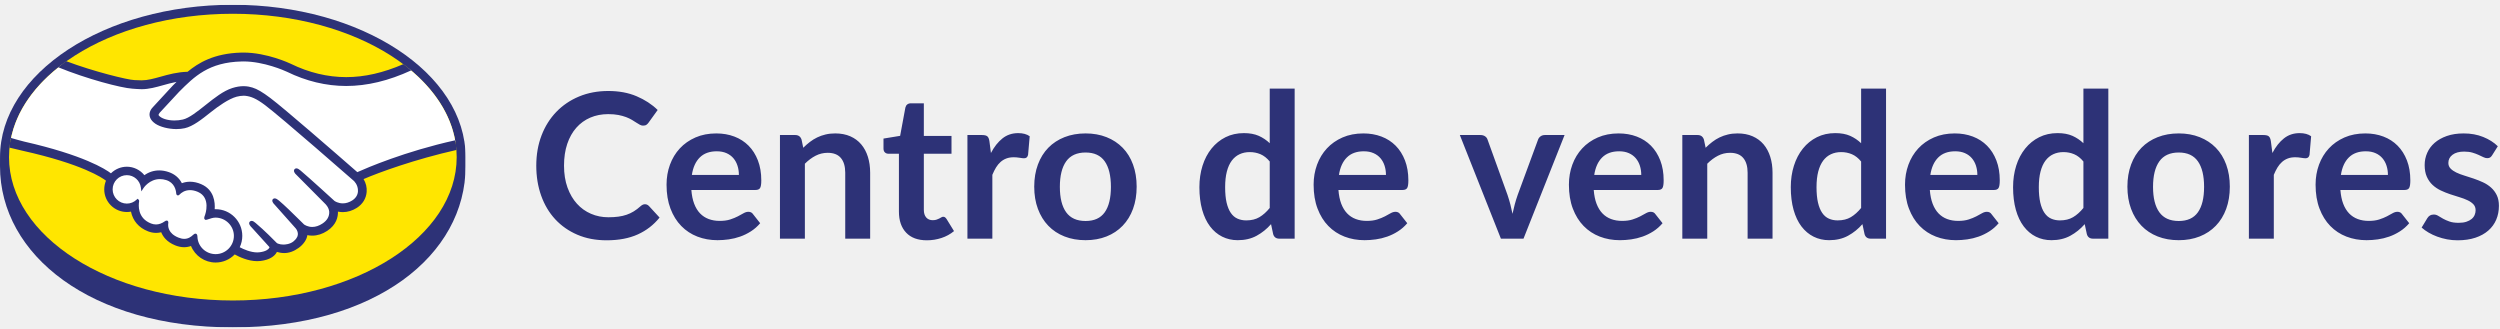
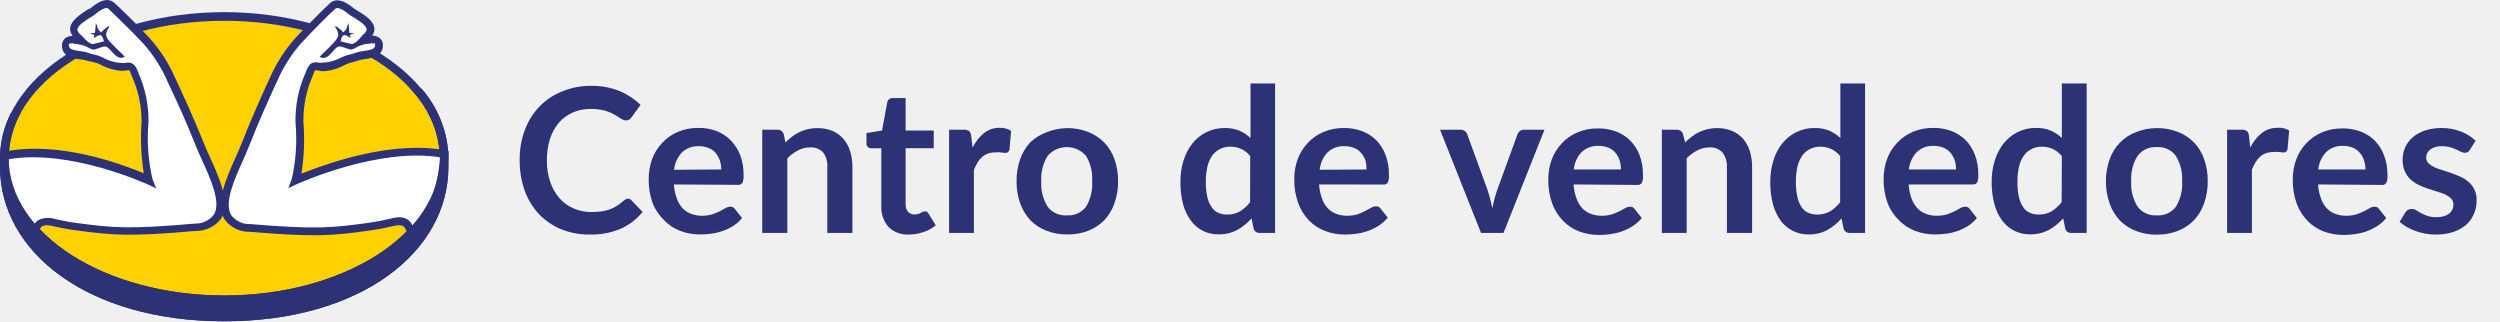
- <svg xmlns="http://www.w3.org/2000/svg" xmlns:xlink="http://www.w3.org/1999/xlink" width="304" height="40" viewBox="0 0 304 40">
+ <svg xmlns="http://www.w3.org/2000/svg" id="Capa_1" data-name="Capa 1" viewBox="0 0 249 32">
  <defs>
-     <path id="prefix__a" d="M0 0.191L56.617 0.191 56.617 39.42 0 39.42z" />
+     <style>.cls-1{fill:#2d3277;}.cls-2{fill:#ffd100;}.cls-3{fill:#fff;}</style>
  </defs>
-   <g fill="none" fill-rule="evenodd">
-     <g transform="translate(0 .389)">
-       <mask id="prefix__b" fill="#fff">
-         <use xlink:href="#prefix__a" />
-       </mask>
-       <path fill="#2D3277" d="M56.617 18.727C56.617 8.516 43.943.191 28.31.191 12.676.191.003 8.516.003 18.727L0 19.813C0 30.646 11.077 39.42 28.306 39.42c17.336 0 28.31-8.771 28.31-19.605v-1.088z" mask="url(#prefix__b)" />
-     </g>
-     <path fill="#FFE600" d="M55.533 19.107c0 9.627-12.185 17.432-27.219 17.432-15.032 0-27.217-7.805-27.217-17.432 0-9.628 12.185-17.433 27.217-17.433 15.034 0 27.22 7.805 27.22 17.433" />
-     <path fill="#FFF" d="M19.277 13.607c-.014.028-.285.308-.11.535.43.549 1.756.864 3.098.563.799-.18 1.823-.995 2.815-1.783 1.074-.855 2.141-1.711 3.213-2.052 1.135-.361 1.862-.206 2.343-.06.527.157 1.147.504 2.136 1.247 1.862 1.401 9.35 7.946 10.644 9.077 1.043-.47 5.674-2.467 11.968-3.856-.547-3.36-2.588-6.432-5.683-8.949-4.315 1.814-9.587 2.76-14.742.24-.027-.01-2.817-1.333-5.57-1.268-4.09.095-5.862 1.868-7.737 3.744l-2.375 2.562z" />
-     <path fill="#FFF" d="M43.112 21.846c-.087-.079-8.805-7.715-10.78-9.201-1.143-.858-1.778-1.077-2.446-1.163-.348-.044-.828.02-1.163.112-.919.25-2.12 1.055-3.187 1.901-1.104.88-2.145 1.71-3.111 1.926-1.235.277-2.742-.05-3.43-.515-.278-.187-.475-.405-.57-.625-.253-.589.216-1.061.293-1.14l2.405-2.605c.28-.28.562-.56.85-.834-.776.1-1.494.3-2.192.494-.872.246-1.71.479-2.558.478-.355 0-2.252-.311-2.612-.41-2.177-.596-4.087-1.177-6.941-2.51C4.25 10.303 1.962 13.489 1.302 17c.49.13 1.283.366 1.615.44 7.74 1.722 10.15 3.497 10.588 3.867.473-.527 1.155-.86 1.918-.86.857 0 1.628.431 2.097 1.097.443-.35 1.055-.65 1.845-.65.359 0 .73.067 1.107.195.873.3 1.324.882 1.557 1.409.293-.133.654-.23 1.077-.23.417 0 .85.097 1.288.285 1.426.613 1.649 2.016 1.519 3.074.102-.011.204-.017.308-.017 1.691.002 3.068 1.378 3.067 3.073 0 .524-.133 1.018-.366 1.45.46.26 1.633.846 2.664.715.823-.103 1.135-.385 1.247-.544.077-.11.158-.236.083-.328l-2.184-2.428s-.36-.34-.241-.472c.123-.135.345.059.503.19 1.11.93 2.468 2.332 2.468 2.332.023.015.113.193.615.283.432.077 1.196.032 1.726-.403.133-.11.267-.247.378-.389-.008.007-.016.016-.024.02.558-.715-.062-1.44-.062-1.44l-2.549-2.866s-.365-.337-.24-.473c.11-.118.345.06.504.193.807.676 1.948 1.822 3.041 2.893.213.157 1.175.752 2.446-.084.772-.507.927-1.13.906-1.6-.054-.622-.539-1.065-.539-1.065l-3.483-3.505s-.367-.315-.238-.474c.107-.134.346.059.502.19 1.11.93 4.113 3.686 4.113 3.686.043.03 1.08.77 2.363-.048.458-.293.751-.735.776-1.249.044-.892-.585-1.421-.585-1.421" />
-     <path fill="#FFF" d="M26.22 26.29c-.54-.007-1.13.314-1.207.268-.043-.029.033-.246.084-.371.051-.125.762-2.267-.97-3.01-1.327-.571-2.139.07-2.417.36-.074.076-.106.07-.114-.027-.027-.385-.2-1.429-1.344-1.778-1.637-.502-2.689.641-2.956 1.054-.119-.934-.908-1.659-1.873-1.66-1.05 0-1.9.85-1.902 1.9 0 1.051.85 1.902 1.9 1.902.51.001.972-.202 1.312-.53.011.01.016.027.01.064-.08.47-.227 2.18 1.56 2.875.718.279 1.327.072 1.833-.284.15-.106.175-.061.153.08-.064.44.018 1.381 1.336 1.916 1.002.408 1.596-.01 1.984-.37.17-.154.215-.129.224.11.048 1.272 1.103 2.282 2.385 2.283 1.32.002 2.39-1.067 2.391-2.389.001-1.321-1.068-2.38-2.388-2.393" />
-     <path fill="#2D3277" d="M26.22 30.902c-1.196-.001-2.17-.932-2.213-2.118-.003-.102-.013-.373-.242-.373-.093 0-.175.057-.27.141-.262.244-.598.493-1.087.493-.222 0-.463-.051-.717-.156-1.263-.512-1.28-1.38-1.23-1.73.015-.094.02-.19-.045-.266l-.077-.07h-.08c-.063 0-.13.027-.22.09-.365.257-.715.381-1.072.381-.196 0-.397-.039-.598-.117-1.665-.648-1.533-2.22-1.451-2.693.012-.096-.012-.17-.073-.22l-.118-.097-.11.105c-.324.313-.748.484-1.193.484-.953 0-1.729-.775-1.728-1.73 0-.954.776-1.728 1.73-1.727.86 0 1.593.648 1.704 1.51l.059.464.255-.394c.028-.045.727-1.102 2.01-1.101.244 0 .496.04.75.118 1.023.313 1.197 1.241 1.223 1.628.018.226.179.237.21.237.088 0 .154-.057.2-.105.193-.202.613-.537 1.271-.537.302 0 .622.072.953.214 1.626.699.889 2.768.88 2.79-.14.342-.145.494-.014.581l.064.031h.047c.074 0 .165-.032.315-.083.222-.077.555-.192.868-.191 1.225.013 2.22 1.01 2.22 2.222-.001 1.224-.997 2.219-2.22 2.219m17.229-9.97c-2.686-2.347-8.892-7.748-10.573-9.011-.96-.723-1.615-1.105-2.19-1.277-.258-.078-.616-.167-1.076-.167-.427 0-.887.077-1.366.23-1.086.344-2.169 1.205-3.216 2.038l-.053.042c-.975.776-1.983 1.58-2.746 1.75-.333.075-.675.113-1.016.113-.855 0-1.622-.248-1.91-.615-.046-.06-.016-.159.095-.3l.014-.02 2.363-2.548c1.85-1.852 3.597-3.601 7.62-3.693.067-.003.135-.004.202-.004 2.503.002 5.007 1.124 5.287 1.254 2.348 1.147 4.772 1.73 7.208 1.731 2.539 0 5.159-.628 7.913-1.898-.308-.26-.628-.511-.958-.759-2.419 1.05-4.724 1.582-6.948 1.58-2.272-.001-4.542-.547-6.745-1.624-.116-.055-2.88-1.36-5.757-1.362l-.226.003c-3.38.08-5.283 1.28-6.563 2.333-1.245.03-2.319.33-3.275.598-.853.237-1.589.443-2.307.443-.296 0-.828-.028-.876-.03-.826-.024-4.987-1.046-8.297-2.3-.338.239-.663.486-.98.738 3.458 1.42 7.666 2.517 8.994 2.603.37.024.764.066 1.158.067.878 0 1.755-.247 2.604-.485.5-.14 1.054-.294 1.635-.406L21 10.42l-2.4 2.6c-.19.19-.6.7-.33 1.327.109.254.327.496.632.702.572.385 1.596.646 2.547.647.36 0 .703-.036 1.017-.106 1.006-.227 2.06-1.068 3.179-1.958.891-.71 2.156-1.608 3.126-1.873.27-.073.603-.12.87-.12.08 0 .155.003.225.014.64.081 1.26.3 2.364 1.13 1.971 1.481 10.69 9.117 10.775 9.193.006.004.562.484.523 1.282-.02.445-.267.841-.696 1.115-.373.236-.757.357-1.145.357-.583-.001-.984-.275-1.01-.294-.032-.026-3.02-2.768-4.118-3.69-.175-.144-.345-.275-.517-.275-.092 0-.173.039-.228.107-.174.214.02.51.249.704l3.488 3.512c.006.003.436.407.483.946.027.582-.251 1.068-.829 1.447-.412.272-.829.41-1.237.41-.535 0-.912-.245-.995-.303l-.5-.493c-.915-.901-1.86-1.833-2.551-2.41-.169-.141-.349-.27-.52-.27-.085 0-.161.03-.22.093-.079.087-.133.245.062.507.082.107.177.197.177.197l2.547 2.862c.02.026.524.625.057 1.222l-.09.114c-.076.085-.159.162-.237.229-.434.357-1.015.395-1.245.395-.122 0-.24-.01-.344-.03-.25-.045-.42-.115-.501-.21l-.03-.033c-.14-.145-1.423-1.456-2.486-2.344-.14-.117-.314-.265-.494-.265-.09 0-.169.035-.23.103-.211.23.104.575.238.701l2.172 2.398c-.002.021-.03.07-.082.146-.078.108-.342.371-1.13.47-.093.013-.19.018-.287.018-.813 0-1.68-.394-2.126-.631.204-.43.31-.904.31-1.378 0-1.79-1.452-3.246-3.239-3.247-.039 0-.08 0-.117.003.058-.817-.057-2.365-1.643-3.046-.457-.198-.912-.298-1.355-.298-.346 0-.679.059-.993.18-.328-.64-.874-1.105-1.586-1.348-.393-.137-.784-.206-1.162-.206-.66 0-1.269.195-1.81.58-.52-.646-1.305-1.03-2.132-1.03-.723 0-1.419.29-1.935.802-.675-.517-3.357-2.222-10.534-3.854-.348-.078-1.145-.308-1.634-.45-.08.388-.143.781-.183 1.178 0 0 1.323.318 1.583.376 7.332 1.63 9.755 3.325 10.164 3.646-.139.333-.21.693-.211 1.056-.001 1.516 1.23 2.75 2.747 2.752.17 0 .338-.014.503-.045.228 1.116.958 1.962 2.073 2.396.326.125.655.19.979.19.21 0 .42-.026.625-.079.206.523.67 1.176 1.705 1.597.363.146.726.223 1.08.223.287 0 .569-.05.838-.15.496 1.21 1.677 2.012 2.994 2.012.873.002 1.71-.355 2.321-.985.524.292 1.627.819 2.743.82.145 0 .28-.01.415-.026 1.108-.14 1.624-.574 1.86-.912.043-.058.082-.12.114-.186.262.076.55.137.879.138.606 0 1.186-.207 1.773-.635.577-.416.986-1.014 1.045-1.522l.004-.022c.194.04.393.06.593.06.622 0 1.235-.194 1.82-.578 1.13-.741 1.326-1.71 1.308-2.343.197.041.399.062.6.062.584 0 1.159-.176 1.706-.525.7-.448 1.122-1.134 1.185-1.932.044-.543-.09-1.09-.376-1.56 1.892-.816 6.217-2.396 11.31-3.545-.031-.396-.088-.786-.159-1.175-6.162 1.369-10.76 3.361-11.911 3.875M78.426 24.834c.18 0 .338.07.478.209l1.3 1.413c-.72.892-1.605 1.577-2.656 2.051-1.051.475-2.312.713-3.785.713-1.317 0-2.501-.225-3.552-.676-1.051-.45-1.95-1.077-2.693-1.879-.745-.803-1.315-1.761-1.712-2.875-.397-1.113-.595-2.33-.595-3.648 0-1.334.213-2.557.638-3.667.425-1.11 1.025-2.065 1.797-2.868.774-.802 1.696-1.427 2.767-1.873 1.072-.446 2.258-.67 3.559-.67 1.292 0 2.44.213 3.44.64 1.003.425 1.856.982 2.56 1.67l-1.105 1.535c-.066.099-.149.184-.251.258-.103.074-.244.11-.424.11-.122 0-.25-.035-.38-.104-.131-.07-.275-.156-.43-.258-.155-.102-.335-.215-.54-.338-.204-.122-.441-.235-.711-.338-.27-.102-.583-.188-.939-.258-.355-.068-.766-.103-1.233-.103-.793 0-1.52.141-2.178.423-.658.282-1.225.692-1.699 1.228-.475.537-.842 1.192-1.104 1.966-.262.773-.393 1.656-.393 2.647 0 1 .142 1.888.423 2.666.283.778.665 1.433 1.148 1.965.482.532 1.05.94 1.706 1.222.653.283 1.357.424 2.11.424.45 0 .857-.025 1.22-.074.364-.05.7-.126 1.007-.234.307-.106.597-.243.87-.41.274-.169.547-.376.816-.62.082-.075.168-.134.258-.18.09-.044.184-.067.283-.067M89.849 21.272c0-.393-.055-.763-.166-1.111-.11-.35-.276-.654-.497-.916-.22-.261-.501-.469-.84-.62-.34-.152-.735-.228-1.185-.228-.875 0-1.564.25-2.067.75-.503.5-.824 1.208-.963 2.125h5.718zm-5.78 1.83c.05.647.164 1.206.344 1.677.18.471.417.86.712 1.167.295.307.644.537 1.05.688.404.152.852.227 1.343.227.49 0 .914-.057 1.27-.172.355-.115.666-.242.932-.38.265-.14.499-.266.7-.382.2-.114.394-.172.582-.172.254 0 .441.095.565.283l.87 1.106c-.335.393-.71.723-1.128.989-.417.266-.853.478-1.307.638-.454.16-.916.272-1.387.338-.47.065-.925.098-1.367.098-.876 0-1.69-.145-2.442-.436-.753-.29-1.407-.72-1.963-1.29-.557-.569-.994-1.273-1.313-2.113-.319-.838-.478-1.811-.478-2.917 0-.86.138-1.668.416-2.425.279-.758.677-1.418 1.197-1.978.52-.561 1.153-1.005 1.902-1.333.748-.327 1.593-.491 2.533-.491.794 0 1.526.127 2.196.38.671.254 1.248.625 1.73 1.112.484.487.862 1.085 1.136 1.793.273.709.411 1.517.411 2.426 0 .46-.049.768-.147.928-.099.16-.287.239-.565.239H84.07zM97.676 17.968c.254-.254.522-.49.804-.706.282-.218.58-.401.896-.554.315-.151.653-.27 1.012-.355.36-.087.752-.13 1.178-.13.687 0 1.296.117 1.829.35.531.234.975.562 1.33.983.356.423.627.925.81 1.51.184.587.276 1.232.276 1.936v8.02h-3.03v-8.02c0-.77-.176-1.366-.528-1.788-.352-.42-.887-.632-1.607-.632-.524 0-1.015.119-1.473.356-.458.237-.89.561-1.3.971v9.114h-3.031V16.419h1.853c.393 0 .65.185.773.554l.208.995zM112.707 29.22c-1.096 0-1.937-.31-2.52-.928-.586-.618-.878-1.472-.878-2.561v-7.038h-1.29c-.162 0-.301-.053-.415-.161-.116-.106-.172-.266-.172-.479V16.85l2.024-.332.638-3.44c.041-.163.118-.29.233-.38.115-.09.262-.135.442-.135h1.57v3.968h3.363v2.162h-3.363v6.83c0 .393.096.7.288.92.193.222.456.332.792.332.188 0 .346-.022.472-.068.127-.045.237-.092.332-.14.094-.05.177-.097.252-.142.073-.044.147-.067.22-.067.09 0 .163.023.22.067.058.045.12.113.185.203l.908 1.474c-.442.368-.949.647-1.522.835-.572.189-1.165.283-1.779.283M120.498 18.606c.393-.753.86-1.344 1.4-1.775.54-.43 1.177-.644 1.913-.644.581 0 1.047.126 1.4.38l-.198 2.272c-.04.148-.1.253-.177.314-.079.061-.182.092-.313.092-.123 0-.305-.02-.546-.062-.242-.04-.476-.06-.706-.06-.335 0-.634.049-.895.147-.262.098-.497.239-.706.424-.208.184-.392.407-.553.669-.158.262-.308.56-.447.897v7.763h-3.03V16.42h1.779c.31 0 .528.055.65.166.123.11.204.308.245.596l.184 1.424zM132.007 26.873c1.048 0 1.822-.35 2.326-1.056.503-.704.754-1.736.754-3.095 0-1.36-.251-2.396-.754-3.108-.504-.713-1.278-1.069-2.326-1.069-1.063 0-1.85.359-2.361 1.075-.512.717-.767 1.75-.767 3.102 0 1.35.255 2.381.767 3.089.51.708 1.298 1.062 2.361 1.062m0-10.65c.933 0 1.781.152 2.547.455.764.303 1.418.733 1.962 1.29.544.556.964 1.236 1.258 2.039.295.802.443 1.699.443 2.69 0 1-.148 1.9-.443 2.703-.294.802-.714 1.486-1.258 2.05-.544.566-1.198 1-1.962 1.303-.766.303-1.614.454-2.547.454-.94 0-1.795-.15-2.564-.454-.77-.303-1.426-.737-1.97-1.302-.544-.565-.965-1.249-1.263-2.051-.299-.803-.448-1.703-.448-2.703 0-.991.15-1.888.448-2.69.298-.803.72-1.483 1.264-2.04.543-.556 1.2-.986 1.969-1.289.769-.303 1.624-.454 2.564-.454M154.4 19.638c-.344-.418-.719-.712-1.123-.884-.406-.172-.841-.259-1.307-.259-.458 0-.871.087-1.24.26-.368.17-.683.431-.945.778-.26.35-.462.791-.6 1.327-.139.537-.208 1.17-.208 1.898 0 .737.058 1.362.176 1.874.12.512.289.93.51 1.252.22.324.49.557.81.7.32.144.674.216 1.068.216.628 0 1.165-.13 1.607-.394.442-.262.858-.634 1.251-1.118v-5.65zm3.03-8.869v18.254h-1.853c-.401 0-.655-.185-.76-.553l-.259-1.215c-.507.581-1.09 1.052-1.748 1.411-.659.361-1.425.541-2.3.541-.687 0-1.317-.143-1.89-.429-.573-.287-1.066-.703-1.478-1.247-.413-.545-.732-1.218-.958-2.02-.225-.804-.337-1.721-.337-2.753 0-.934.127-1.8.38-2.604.254-.803.618-1.498 1.092-2.088.475-.59 1.044-1.05 1.706-1.382.663-.331 1.407-.497 2.234-.497.703 0 1.304.11 1.803.33.499.222.944.522 1.337.898V10.77h3.031zM168.533 21.272c0-.393-.055-.763-.165-1.111-.11-.35-.276-.654-.498-.916-.22-.261-.5-.469-.84-.62-.34-.152-.733-.228-1.184-.228-.875 0-1.564.25-2.067.75-.503.5-.824 1.208-.963 2.125h5.717zm-5.779 1.83c.05.647.164 1.206.343 1.677.182.471.418.86.713 1.167.294.307.644.537 1.049.688.404.152.853.227 1.343.227.491 0 .914-.057 1.27-.172.356-.115.667-.242.933-.38.265-.14.498-.266.699-.382.2-.114.395-.172.583-.172.253 0 .442.095.564.283l.872 1.106c-.336.393-.712.723-1.13.989-.417.266-.852.478-1.306.638-.454.16-.916.272-1.387.338-.47.065-.926.098-1.367.098-.876 0-1.69-.145-2.443-.436-.752-.29-1.406-.72-1.963-1.29-.556-.569-.993-1.273-1.312-2.113-.32-.838-.479-1.811-.479-2.917 0-.86.14-1.668.417-2.425.278-.758.677-1.418 1.197-1.978.52-.561 1.153-1.005 1.901-1.333.748-.327 1.594-.491 2.534-.491.793 0 1.526.127 2.197.38.67.254 1.246.625 1.73 1.112.482.487.86 1.085 1.134 1.793.274.709.411 1.517.411 2.426 0 .46-.049.768-.147.928-.098.16-.286.239-.564.239h-7.792zM190.252 16.42l-4.995 12.603h-2.747l-4.994-12.604h2.503c.228 0 .419.054.57.16.151.107.252.242.3.406l2.43 6.731c.131.394.246.779.344 1.155.098.377.184.754.257 1.13.082-.376.172-.753.27-1.13.099-.376.217-.761.356-1.155l2.479-6.73c.057-.165.16-.3.307-.407.147-.106.323-.16.527-.16h2.393zM199.577 21.272c0-.393-.055-.763-.165-1.111-.111-.35-.277-.654-.498-.916-.22-.261-.501-.469-.84-.62-.34-.152-.734-.228-1.184-.228-.875 0-1.564.25-2.068.75-.503.5-.824 1.208-.963 2.125h5.718zm-5.779 1.83c.049.647.163 1.206.343 1.677.181.471.418.86.712 1.167.295.307.645.537 1.05.688.404.152.852.227 1.343.227.49 0 .914-.057 1.27-.172.356-.115.666-.242.932-.38.266-.14.499-.266.7-.382.2-.114.394-.172.582-.172.254 0 .442.095.564.283l.872 1.106c-.335.393-.712.723-1.129.989-.417.266-.853.478-1.306.638-.455.16-.917.272-1.387.338-.47.065-.926.098-1.368.098-.875 0-1.69-.145-2.442-.436-.752-.29-1.407-.72-1.964-1.29-.555-.569-.993-1.273-1.312-2.113-.32-.838-.478-1.811-.478-2.917 0-.86.139-1.668.416-2.425.279-.758.677-1.418 1.197-1.978.52-.561 1.153-1.005 1.902-1.333.748-.327 1.593-.491 2.533-.491.793 0 1.527.127 2.197.38.67.254 1.247.625 1.73 1.112.483.487.86 1.085 1.135 1.793.274.709.41 1.517.41 2.426 0 .46-.048.768-.147.928-.097.16-.286.239-.563.239h-7.792zM207.405 17.968c.253-.254.52-.49.803-.706.282-.218.581-.401.896-.554.315-.151.653-.27 1.013-.355.359-.087.752-.13 1.177-.13.687 0 1.297.117 1.828.35.532.234.976.562 1.332.983.356.423.625.925.809 1.51.185.587.277 1.232.277 1.936v8.02h-3.03v-8.02c0-.77-.176-1.366-.529-1.788-.351-.42-.888-.632-1.607-.632-.523 0-1.015.119-1.472.356-.459.237-.892.561-1.3.971v9.114h-3.032V16.419h1.853c.393 0 .65.185.773.554l.209.995zM226.313 19.638c-.344-.418-.718-.712-1.123-.884-.406-.172-.841-.259-1.307-.259-.458 0-.871.087-1.24.26-.368.17-.683.431-.945.778-.26.35-.461.791-.6 1.327-.14.537-.209 1.17-.209 1.898 0 .737.06 1.362.177 1.874.12.512.289.93.51 1.252.22.324.491.557.81.7.32.144.675.216 1.068.216.629 0 1.165-.13 1.607-.394.442-.262.858-.634 1.252-1.118v-5.65zm3.03-8.869v18.254h-1.853c-.4 0-.655-.185-.76-.553l-.259-1.215c-.507.581-1.089 1.052-1.747 1.411-.66.361-1.426.541-2.3.541-.689 0-1.318-.143-1.89-.429-.574-.287-1.066-.703-1.48-1.247-.413-.545-.731-1.218-.957-2.02-.225-.804-.337-1.721-.337-2.753 0-.934.126-1.8.381-2.604.253-.803.617-1.498 1.092-2.088.474-.59 1.043-1.05 1.705-1.382.663-.331 1.406-.497 2.233-.497.704 0 1.305.11 1.804.33.5.222.944.522 1.338.898V10.77h3.03zM240.447 21.272c0-.393-.055-.763-.165-1.111-.112-.35-.277-.654-.498-.916-.22-.261-.501-.469-.84-.62-.34-.152-.735-.228-1.185-.228-.875 0-1.564.25-2.067.75-.503.5-.824 1.208-.963 2.125h5.718zm-5.78 1.83c.05.647.164 1.206.344 1.677.18.471.418.86.712 1.167.295.307.644.537 1.049.688.405.152.852.227 1.343.227.49 0 .915-.057 1.27-.172.356-.115.667-.242.933-.38.265-.14.499-.266.699-.382.2-.114.395-.172.583-.172.254 0 .442.095.564.283l.872 1.106c-.336.393-.712.723-1.13.989-.416.266-.852.478-1.306.638-.454.16-.916.272-1.387.338-.47.065-.926.098-1.367.098-.876 0-1.69-.145-2.442-.436-.753-.29-1.407-.72-1.964-1.29-.556-.569-.993-1.273-1.312-2.113-.32-.838-.478-1.811-.478-2.917 0-.86.139-1.668.416-2.425.279-.758.677-1.418 1.197-1.978.519-.561 1.153-1.005 1.901-1.333.749-.327 1.594-.491 2.534-.491.793 0 1.526.127 2.197.38.67.254 1.247.625 1.729 1.112.483.487.862 1.085 1.135 1.793.274.709.412 1.517.412 2.426 0 .46-.05.768-.148.928-.097.16-.286.239-.564.239h-7.791zM253.343 19.638c-.344-.418-.718-.712-1.123-.884-.406-.172-.841-.259-1.307-.259-.458 0-.87.087-1.24.26-.368.17-.682.431-.944.778-.262.35-.462.791-.601 1.327-.139.537-.208 1.17-.208 1.898 0 .737.059 1.362.177 1.874.12.512.288.93.51 1.252.22.324.49.557.81.7.318.144.674.216 1.067.216.629 0 1.165-.13 1.607-.394.442-.262.859-.634 1.252-1.118v-5.65zm3.03-8.869v18.254h-1.853c-.4 0-.654-.185-.76-.553l-.258-1.215c-.508.581-1.09 1.052-1.748 1.411-.659.361-1.426.541-2.3.541-.688 0-1.318-.143-1.89-.429-.574-.287-1.066-.703-1.479-1.247-.413-.545-.732-1.218-.958-2.02-.224-.804-.337-1.721-.337-2.753 0-.934.127-1.8.38-2.604.254-.803.618-1.498 1.093-2.088.475-.59 1.043-1.05 1.706-1.382.662-.331 1.406-.497 2.233-.497.703 0 1.304.11 1.803.33.499.222.945.522 1.338.898V10.77h3.03zM264.937 26.873c1.047 0 1.822-.35 2.325-1.056.504-.704.755-1.736.755-3.095 0-1.36-.251-2.396-.755-3.108-.503-.713-1.278-1.069-2.325-1.069-1.063 0-1.85.359-2.361 1.075-.512.717-.767 1.75-.767 3.102 0 1.35.255 2.381.767 3.089.51.708 1.298 1.062 2.36 1.062m0-10.65c.934 0 1.782.152 2.547.455.765.303 1.42.733 1.963 1.29.544.556.964 1.236 1.258 2.039.294.802.442 1.699.442 2.69 0 1-.148 1.9-.442 2.703-.294.802-.714 1.486-1.258 2.05-.544.566-1.198 1-1.963 1.303-.765.303-1.613.454-2.546.454-.94 0-1.795-.15-2.565-.454-.769-.303-1.425-.737-1.968-1.302-.545-.565-.966-1.249-1.264-2.051-.299-.803-.448-1.703-.448-2.703 0-.991.15-1.888.448-2.69.298-.803.72-1.483 1.264-2.04.543-.556 1.2-.986 1.968-1.289.77-.303 1.625-.454 2.565-.454M276.323 18.606c.392-.753.858-1.344 1.399-1.775.54-.43 1.177-.644 1.914-.644.58 0 1.047.126 1.398.38l-.196 2.272c-.04.148-.1.253-.178.314-.078.061-.181.092-.313.092-.123 0-.304-.02-.546-.062-.24-.04-.476-.06-.705-.06-.336 0-.635.049-.896.147-.262.098-.496.239-.705.424-.209.184-.393.407-.553.669-.159.262-.308.56-.447.897v7.763h-3.03V16.42h1.778c.31 0 .528.055.65.166.123.11.204.308.246.596l.184 1.424zM290.372 21.272c0-.393-.056-.763-.166-1.111-.11-.35-.276-.654-.498-.916-.22-.261-.5-.469-.84-.62-.34-.152-.733-.228-1.184-.228-.875 0-1.563.25-2.067.75-.503.5-.824 1.208-.963 2.125h5.718zm-5.78 1.83c.05.647.164 1.206.344 1.677.18.471.417.86.712 1.167.294.307.644.537 1.049.688.405.152.853.227 1.343.227.491 0 .915-.057 1.27-.172.356-.115.667-.242.933-.38.265-.14.499-.266.699-.382.2-.114.395-.172.583-.172.254 0 .442.095.564.283l.872 1.106c-.335.393-.712.723-1.13.989-.417.266-.852.478-1.306.638-.454.16-.916.272-1.387.338-.47.065-.925.098-1.367.098-.876 0-1.69-.145-2.442-.436-.753-.29-1.407-.72-1.964-1.29-.556-.569-.993-1.273-1.312-2.113-.32-.838-.478-1.811-.478-2.917 0-.86.138-1.668.416-2.425.278-.758.677-1.418 1.197-1.978.52-.561 1.153-1.005 1.901-1.333.748-.327 1.594-.491 2.534-.491.793 0 1.526.127 2.197.38.67.254 1.247.625 1.73 1.112.482.487.86 1.085 1.134 1.793.275.709.412 1.517.412 2.426 0 .46-.05.768-.148.928-.098.16-.286.239-.564.239h-7.791zM303.047 18.876c-.082.132-.168.224-.257.278-.091.052-.205.079-.344.079-.148 0-.305-.04-.473-.124l-.582-.275c-.222-.103-.474-.194-.755-.277-.282-.081-.617-.123-1-.123-.597 0-1.066.127-1.405.382-.34.253-.51.585-.51.994 0 .27.089.498.264.681.176.185.41.347.7.486.29.14.62.264.987.375.369.11.743.232 1.123.363.38.13.755.28 1.123.447.368.168.697.381.988.64.29.257.523.567.699.927.176.36.263.794.263 1.302 0 .606-.107 1.165-.325 1.676-.216.513-.537.954-.963 1.327-.425.372-.95.664-1.576.873-.626.208-1.347.313-2.166.313-.434 0-.857-.04-1.27-.116-.413-.08-.81-.187-1.19-.326-.38-.14-.732-.303-1.055-.492-.323-.188-.608-.393-.853-.614l.7-1.155c.09-.14.196-.245.319-.319.122-.073.278-.11.465-.11.19 0 .366.052.534.159.168.107.362.221.583.344.221.123.48.238.78.344.298.107.677.16 1.134.16.36 0 .669-.044.927-.13.257-.086.47-.198.638-.337.168-.139.29-.301.367-.486.08-.184.117-.374.117-.57 0-.296-.088-.537-.264-.726-.175-.188-.408-.352-.7-.49-.29-.14-.62-.265-.993-.376-.372-.11-.752-.231-1.14-.362-.39-.13-.77-.284-1.142-.46-.372-.177-.703-.4-.994-.67-.29-.27-.523-.602-.699-.995-.176-.393-.264-.868-.264-1.425 0-.516.102-1.007.307-1.474.204-.467.505-.874.901-1.222.398-.348.892-.627 1.486-.835.592-.209 1.278-.313 2.055-.313.866 0 1.656.143 2.368.43.711.286 1.304.663 1.779 1.13l-.687 1.092z" />
-   </g>
+   <path class="cls-1" d="M44.66,15.76c0-8-10-14.55-22.33-14.55S0,7.74,0,15.76v.85C0,25.11,8.74,32,22.33,32s22.33-6.89,22.33-15.39Z" />
+   <path class="cls-2" d="M43.81,15.75c0,7.56-9.61,13.68-21.47,13.68S.87,23.31.87,15.75,10.48,2.07,22.34,2.07,43.81,8.19,43.81,15.75Z" />
+   <path class="cls-3" d="M1.11,20.42a12.71,12.71,0,0,0,2.07,3.26c.46-.87.49-1.34,1-1.52.72-.27,1,.11,3.37.42,3.75.5,5.38.65,11.92.07,4.73-.42,1.55-5.5.47-8.22S17.71,9.3,17.07,7.92A14.71,14.71,0,0,0,14.56,4c-1.08-1.16-3-3-3.49-3.47s-1.48.29-1.83.59S6.82,2.36,7.49,3.27a2.91,2.91,0,0,0,.6.74c.27.2-1.53-.54-1.53.52s1.65.88,2.12,1.08.93.2,1.45.47a4.75,4.75,0,0,0,2,.59c.67,0,.91-.37,1.26.51a11.73,11.73,0,0,1,1.06,5A18.32,18.32,0,0,0,14.91,18S7,14.23.56,15.48C.56,15.48.32,18.7,1.11,20.42Z" />
+   <path class="cls-1" d="M3.28,24.35,2.9,24A13.25,13.25,0,0,1,.76,20.58h0c-.83-1.78-.6-5-.59-5.13l0-.3.29-.05C5.89,14,12.17,16.36,14.32,17.26a22.9,22.9,0,0,1-.22-5.15,10.8,10.8,0,0,0-1-4.59l-.08-.19C12.94,7,12.87,7,12.87,7l-.22,0a2.58,2.58,0,0,1-.47.06A5.18,5.18,0,0,1,10,6.43a3.19,3.19,0,0,0-.75-.26A4,4,0,0,1,8.52,6a2.46,2.46,0,0,0-.46-.08c-.66-.08-1.89-.24-1.89-1.36a.91.91,0,0,1,.32-.75,1.2,1.2,0,0,1,.71-.23l0-.07A1,1,0,0,1,7,2.7C7.13,2,8.05,1.41,8.65,1L9,.83c1.23-1.06,1.94-.91,2.32-.6.57.46,2.47,2.37,3.54,3.52a14.76,14.76,0,0,1,2.58,4l.12.25c.64,1.39,1.72,3.71,2.75,6.28.16.4.36.85.58,1.34.92,2,2.07,4.54,1.16,6.11A3.05,3.05,0,0,1,19.49,23c-6.57.58-8.21.44-12-.07-1-.13-1.64-.28-2.1-.38-.62-.14-.78-.17-1.08-.06s-.24.18-.44.65c-.09.19-.19.42-.33.69Zm-1.81-4.1A14.56,14.56,0,0,0,3.09,23l.05-.1c.21-.49.38-.89.89-1.07a2.4,2.4,0,0,1,1.52,0c.45.1,1.06.24,2,.37,3.73.5,5.35.64,11.83.07a2.3,2.3,0,0,0,1.94-.92c.71-1.21-.35-3.53-1.19-5.39-.23-.49-.44-.95-.6-1.37-1-2.55-2.09-4.86-2.74-6.24l-.11-.25a14.32,14.32,0,0,0-2.45-3.81c-1.12-1.2-3-3-3.45-3.44-.2-.16-.73.08-1.32.59a3.49,3.49,0,0,1-.44.28c-.39.25-1.22.76-1.3,1.14a.23.23,0,0,0,0,.19l0,0a2.45,2.45,0,0,0,.47.62.41.41,0,0,1,.16.51c-.13.3-.44.24-.61.21-.47-.1-.77-.1-.87,0s0,.07,0,.14c0,.33.28.46,1.21.58a2.31,2.31,0,0,1,.67.14,4,4,0,0,0,.55.16,3.81,3.81,0,0,1,.93.32,4.23,4.23,0,0,0,1.84.54,2.1,2.1,0,0,0,.37,0c.49-.09.93-.09,1.28.81l.07.19a11.64,11.64,0,0,1,1,4.93,17.84,17.84,0,0,0,.4,5.64l.36.92-.89-.42c-.08,0-7.62-3.53-13.82-2.48a11.51,11.51,0,0,0,.54,4.43Z" />
+   <path class="cls-1" d="M7.34,4.33a3.8,3.8,0,0,1,1.29.32c.38.19.56.39.93.24l.17-.06c.85-.31.85-.31,1.45.36s.88.66,1.26.45c-.48-.47-1-.94-1.47-1.46s-.55-.81-.09-1.49l-.07-.1c-.15.12-.32.24-.47.37a3.58,3.58,0,0,0-.29.27,1.61,1.61,0,0,1-.31-.39,2.41,2.41,0,0,0-.19-.55l-.09,1-.5,0,.44.19-.05.32c.51-.35.81-.55,1,.32-.38.11-.68.17-1.07.26S8.22,3.61,8,3.42" />
+   <path class="cls-3" d="M43.26,20.35a12.56,12.56,0,0,1-2,3.28c-.46-.87-.5-1.34-1-1.52-.72-.26-1,.12-3.36.45-3.75.53-5.38.68-11.92.14-4.74-.39-1.59-5.48-.53-8.21S26.59,9.35,27.22,8A14.9,14.9,0,0,1,29.7,4C30.78,2.87,32.64,1,33.18.54s1.48.28,1.82.58,2.43,1.21,1.77,2.13a3.22,3.22,0,0,1-.59.75c-.27.19,1.52-.56,1.53.5s-1.64.89-2.11,1.09-.93.21-1.45.48a4.59,4.59,0,0,1-2,.61c-.68,0-.92-.37-1.26.52a11.66,11.66,0,0,0-1,5A18.12,18.12,0,0,1,29.44,18s8.38-3.84,14.84-2.63A19.2,19.2,0,0,1,43.26,20.35Z" />
+   <path class="cls-1" d="M41.11,24.3l-.25-.48c-.14-.27-.24-.5-.33-.69-.21-.47-.27-.58-.45-.65s-.46-.07-1.07.07a19.79,19.79,0,0,1-2.11.4c-3.79.53-5.43.69-12,.14a3,3,0,0,1-2.56-1.28c-.92-1.56.21-4.09,1.12-6.12.21-.48.42-.94.58-1.34,1-2.58,2.07-4.91,2.7-6.3l.12-.25a15,15,0,0,1,2.55-4c1.06-1.15,3-3.07,3.52-3.54.38-.31,1.09-.46,2.33.59l.33.21c.61.36,1.53.92,1.68,1.64a1,1,0,0,1-.17.79l0,.06a1.18,1.18,0,0,1,.72.24.91.91,0,0,1,.32.73c0,1.13-1.22,1.29-1.88,1.38a2.61,2.61,0,0,0-.47.09,4.6,4.6,0,0,1-.67.2,3.71,3.71,0,0,0-.75.26,5.06,5.06,0,0,1-2.23.65A2.71,2.71,0,0,1,31.63,7a1,1,0,0,0-.22,0h0s-.07,0-.19.35l-.07.19a11,11,0,0,0-.93,4.6,21.85,21.85,0,0,1-.2,5.16,41.43,41.43,0,0,1,4.31-1.47c4.87-1.36,8.14-1.22,10-.87l.35.07,0,.35a19,19,0,0,1-1.06,5.15h0a13.11,13.11,0,0,1-2.12,3.39Zm-1.37-2.67a1.7,1.7,0,0,1,.6.11c.52.19.69.58.91,1.07l0,.1a14.94,14.94,0,0,0,1.6-2.72h0a17.33,17.33,0,0,0,1-4.52c-6.22-1-14.17,2.62-14.26,2.66l-.87.4.34-.9a18.05,18.05,0,0,0,.37-5.64,11.59,11.59,0,0,1,1-4.94l.07-.19c.34-.9.78-.91,1.27-.82a2.1,2.1,0,0,0,.37,0A4.18,4.18,0,0,0,34,5.72a4.36,4.36,0,0,1,.94-.32,3.09,3.09,0,0,0,.54-.17,3.36,3.36,0,0,1,.68-.14c.92-.12,1.2-.26,1.2-.59a.18.18,0,0,0,0-.13c-.1-.09-.4-.08-.87,0-.17,0-.48.1-.62-.21a.4.4,0,0,1,.16-.5,2.46,2.46,0,0,0,.47-.63l0,0a.23.23,0,0,0,0-.19c-.08-.38-.91-.89-1.31-1.13a3.49,3.49,0,0,1-.44-.28c-.6-.51-1.13-.74-1.32-.58-.49.4-2.32,2.25-3.44,3.46a14.16,14.16,0,0,0-2.41,3.83l-.12.25c-.63,1.38-1.69,3.7-2.69,6.25-.16.42-.37.89-.59,1.38-.84,1.87-1.88,4.19-1.16,5.4a2.29,2.29,0,0,0,1.94.9c6.49.54,8.11.38,11.83-.14a20.49,20.49,0,0,0,2-.38A4.6,4.6,0,0,1,39.74,21.63Z" />
+   <path class="cls-1" d="M36.93,4.31a3.68,3.68,0,0,0-1.29.33c-.38.19-.56.39-.93.24l-.17-.06c-.85-.31-.85-.31-1.45.37s-.87.67-1.26.46c.48-.48,1-.94,1.47-1.47s.54-.81.08-1.49l.06-.1.48.36c.1.08.19.18.29.27a1.79,1.79,0,0,0,.31-.38,2.32,2.32,0,0,1,.19-.56l.09,1,.5,0-.44.19.06.32c-.52-.35-.82-.54-1,.32.38.12.67.17,1.06.26s1.07-.78,1.26-1" />
+   <path class="cls-1" d="M40.87,8.83a10.2,10.2,0,0,1,2.94,6.92c0,7.56-9.61,13.68-21.47,13.68S.87,23.31.87,15.75a9.45,9.45,0,0,1,1.21-4.56l-1,.07A10.12,10.12,0,0,0,0,15.76v.85C0,25.11,8.74,32,22.33,32s22.33-6.89,22.33-15.39v-.85A10.76,10.76,0,0,0,42,8.83Z" />
+   <path class="cls-1" d="M62.51,19.78a.51.51,0,0,1,.39.18L64,21.11a5.84,5.84,0,0,1-2.17,1.67,7.44,7.44,0,0,1-3.09.58,7.28,7.28,0,0,1-2.9-.55,6.49,6.49,0,0,1-2.2-1.53,6.83,6.83,0,0,1-1.4-2.35,8.89,8.89,0,0,1-.48-3,8.2,8.2,0,0,1,.52-3,6.7,6.7,0,0,1,1.47-2.34A6.46,6.46,0,0,1,56,9.1a7.35,7.35,0,0,1,2.9-.55,7.26,7.26,0,0,1,2.81.52,6.71,6.71,0,0,1,2.09,1.37l-.9,1.25a.7.7,0,0,1-.21.21.57.57,0,0,1-.34.09A.61.61,0,0,1,62,11.9a1.9,1.9,0,0,1-.35-.21l-.44-.27a4.08,4.08,0,0,0-.59-.28,5.45,5.45,0,0,0-.76-.21,6,6,0,0,0-1-.08,4.48,4.48,0,0,0-1.78.34,4,4,0,0,0-1.39,1,4.92,4.92,0,0,0-.9,1.61A6.82,6.82,0,0,0,54.47,16a6.33,6.33,0,0,0,.35,2.17,4.72,4.72,0,0,0,.93,1.6,4,4,0,0,0,1.4,1,4.3,4.3,0,0,0,1.72.35,7.57,7.57,0,0,0,1-.06,4.7,4.7,0,0,0,.82-.19,3.57,3.57,0,0,0,.71-.34,4.85,4.85,0,0,0,.67-.5.8.8,0,0,1,.21-.15A.46.46,0,0,1,62.51,19.78Z" />
+   <path class="cls-1" d="M67.12,18.37a4.73,4.73,0,0,0,.28,1.37,2.88,2.88,0,0,0,.58,1,2.25,2.25,0,0,0,.86.56,2.94,2.94,0,0,0,1.09.19,3.54,3.54,0,0,0,1-.14,6.28,6.28,0,0,0,.76-.31l.57-.31a.93.93,0,0,1,.48-.14.49.49,0,0,1,.46.23l.71.9a4.15,4.15,0,0,1-.92.81A5.56,5.56,0,0,1,72,23a5.63,5.63,0,0,1-1.13.27,7.2,7.2,0,0,1-1.12.08,5.62,5.62,0,0,1-2-.35,4.35,4.35,0,0,1-1.6-1.06A4.76,4.76,0,0,1,65,20.22a6.67,6.67,0,0,1-.39-2.38,5.88,5.88,0,0,1,.34-2,4.87,4.87,0,0,1,1-1.61,4.57,4.57,0,0,1,1.55-1.09,5.1,5.1,0,0,1,2.07-.4,5,5,0,0,1,1.8.31A4,4,0,0,1,72.8,14a4.35,4.35,0,0,1,.93,1.46,5.55,5.55,0,0,1,.33,2,1.64,1.64,0,0,1-.12.76.49.49,0,0,1-.46.19Zm4.72-1.49A3,3,0,0,0,71.7,16a2.12,2.12,0,0,0-.4-.74,1.78,1.78,0,0,0-.69-.51,2.43,2.43,0,0,0-1-.19,2.31,2.31,0,0,0-1.69.62,2.94,2.94,0,0,0-.78,1.73Z" />
+   <path class="cls-1" d="M78.23,14.18a7.09,7.09,0,0,1,.66-.57,3.68,3.68,0,0,1,.73-.45,3.62,3.62,0,0,1,.82-.29,4.23,4.23,0,0,1,1-.11,3.7,3.7,0,0,1,1.49.29,2.92,2.92,0,0,1,1.09.8,3.46,3.46,0,0,1,.66,1.23,5.25,5.25,0,0,1,.22,1.58V23.2H82.4V16.66A2.25,2.25,0,0,0,82,15.2a1.64,1.64,0,0,0-1.32-.52,2.54,2.54,0,0,0-1.2.3,4.06,4.06,0,0,0-1.06.79V23.2H75.92V12.92h1.51a.61.61,0,0,1,.63.45Z" />
+   <path class="cls-1" d="M90.5,23.36a2.69,2.69,0,0,1-2-.75,2.93,2.93,0,0,1-.72-2.09V14.77h-1a.45.45,0,0,1-.34-.13.47.47,0,0,1-.14-.39v-1L87.85,13l.52-2.8a.52.52,0,0,1,.55-.43H90.2V13H93v1.76H90.2v5.58a1.09,1.09,0,0,0,.24.75.82.82,0,0,0,.65.27,1,1,0,0,0,.38-.06,1.16,1.16,0,0,0,.27-.11l.21-.12a.41.41,0,0,1,.18,0,.35.35,0,0,1,.18,0,.65.65,0,0,1,.15.17l.74,1.2a3.65,3.65,0,0,1-1.24.68A4.46,4.46,0,0,1,90.5,23.36Z" />
+   <path class="cls-1" d="M96.87,14.7A4.44,4.44,0,0,1,98,13.26a2.43,2.43,0,0,1,1.56-.53,1.91,1.91,0,0,1,1.15.31l-.17,1.85a.46.46,0,0,1-.14.26.4.4,0,0,1-.26.08,3.25,3.25,0,0,1-.44-.05,2.9,2.9,0,0,0-.58,0,2.07,2.07,0,0,0-.73.12,1.88,1.88,0,0,0-.58.34,2.25,2.25,0,0,0-.45.55,4.51,4.51,0,0,0-.36.73V23.2H94.53V12.92H96a.8.8,0,0,1,.53.14.83.83,0,0,1,.2.48Z" />
+   <path class="cls-1" d="M106.27,12.76a5.58,5.58,0,0,1,2.08.37A4.47,4.47,0,0,1,111,15.85a6.29,6.29,0,0,1,.36,2.19,6.4,6.4,0,0,1-.36,2.21,4.8,4.8,0,0,1-1,1.67,4.62,4.62,0,0,1-1.6,1.06,5.58,5.58,0,0,1-2.08.37,5.65,5.65,0,0,1-2.1-.37,4.56,4.56,0,0,1-1.61-1.06,5,5,0,0,1-1-1.67,6.4,6.4,0,0,1-.36-2.21,6.29,6.29,0,0,1,.36-2.19,4.86,4.86,0,0,1,1-1.67,4.68,4.68,0,0,1,1.61-1A5.65,5.65,0,0,1,106.27,12.76Zm0,8.69a2.21,2.21,0,0,0,1.9-.86,4.36,4.36,0,0,0,.61-2.53,4.36,4.36,0,0,0-.61-2.53,2.52,2.52,0,0,0-3.83,0,4.32,4.32,0,0,0-.63,2.53,4.26,4.26,0,0,0,.63,2.52A2.21,2.21,0,0,0,106.27,21.45Z" />
+   <path class="cls-1" d="M127,8.31V23.2h-1.52a.59.59,0,0,1-.62-.45l-.21-1a5.21,5.21,0,0,1-1.42,1.15,3.81,3.81,0,0,1-1.88.44A3.31,3.31,0,0,1,118.63,22a4.91,4.91,0,0,1-.79-1.64,8.57,8.57,0,0,1-.27-2.25,6.88,6.88,0,0,1,.31-2.12,5.14,5.14,0,0,1,.89-1.71,4.17,4.17,0,0,1,1.39-1.12,4.07,4.07,0,0,1,1.83-.41,3.64,3.64,0,0,1,1.47.27,3.86,3.86,0,0,1,1.09.73V8.31Zm-2.48,7.24a2.42,2.42,0,0,0-.91-.72,2.6,2.6,0,0,0-1.07-.22,2.21,2.21,0,0,0-1,.22,2.13,2.13,0,0,0-.78.63,3.37,3.37,0,0,0-.49,1.08,6.44,6.44,0,0,0-.17,1.55,6.7,6.7,0,0,0,.15,1.53,2.82,2.82,0,0,0,.42,1,1.49,1.49,0,0,0,.66.57,2.05,2.05,0,0,0,.87.18,2.57,2.57,0,0,0,1.31-.32,4.08,4.08,0,0,0,1-.91Z" />
+   <path class="cls-1" d="M131.38,18.37a4.73,4.73,0,0,0,.28,1.37,2.72,2.72,0,0,0,.58,1,2.21,2.21,0,0,0,.85.56,3,3,0,0,0,1.1.19,3.54,3.54,0,0,0,1-.14A6.28,6.28,0,0,0,136,21l.57-.31a.91.91,0,0,1,.48-.14.5.5,0,0,1,.46.23l.71.9a4.15,4.15,0,0,1-.92.81,5.56,5.56,0,0,1-1.07.52,5.63,5.63,0,0,1-1.13.27,7.29,7.29,0,0,1-1.12.08,5.62,5.62,0,0,1-2-.35,4.47,4.47,0,0,1-1.61-1.06,4.88,4.88,0,0,1-1.07-1.72,6.67,6.67,0,0,1-.39-2.38,5.64,5.64,0,0,1,.34-2,4.71,4.71,0,0,1,1-1.61,4.57,4.57,0,0,1,1.55-1.09,5.06,5.06,0,0,1,2.07-.4,4.91,4.91,0,0,1,1.79.31,4,4,0,0,1,1.42.91,4.18,4.18,0,0,1,.92,1.46,5.34,5.34,0,0,1,.34,2,1.64,1.64,0,0,1-.12.76.49.49,0,0,1-.46.19Zm4.72-1.49A3,3,0,0,0,136,16a2.14,2.14,0,0,0-.41-.74,1.75,1.75,0,0,0-.68-.51,2.43,2.43,0,0,0-1-.19,2.3,2.3,0,0,0-1.69.62,2.94,2.94,0,0,0-.78,1.73Z" />
+   <path class="cls-1" d="M153.83,12.92,149.75,23.2h-2.24l-4.08-10.28h2a.76.76,0,0,1,.46.13.67.67,0,0,1,.25.33l2,5.49c.11.32.2.64.28.94s.15.62.21.93c.07-.31.14-.62.22-.93s.18-.62.29-.94l2-5.49a.67.67,0,0,1,.25-.33.69.69,0,0,1,.43-.13Z" />
+   <path class="cls-1" d="M156.73,18.37a4.73,4.73,0,0,0,.28,1.37,2.88,2.88,0,0,0,.58,1,2.25,2.25,0,0,0,.86.56,2.94,2.94,0,0,0,1.09.19,3.54,3.54,0,0,0,1-.14,5.67,5.67,0,0,0,.76-.31l.57-.31a.93.93,0,0,1,.48-.14.49.49,0,0,1,.46.23l.71.9a4.15,4.15,0,0,1-.92.81,5.56,5.56,0,0,1-1.07.52,5.63,5.63,0,0,1-1.13.27,7.2,7.2,0,0,1-1.12.08,5.62,5.62,0,0,1-2-.35,4.35,4.35,0,0,1-1.6-1.06,4.76,4.76,0,0,1-1.08-1.72,6.67,6.67,0,0,1-.39-2.38,5.88,5.88,0,0,1,.34-2,4.87,4.87,0,0,1,1-1.61,4.57,4.57,0,0,1,1.55-1.09,5.06,5.06,0,0,1,2.07-.4,5,5,0,0,1,1.8.31,3.94,3.94,0,0,1,1.41.91,4.35,4.35,0,0,1,.93,1.46,5.55,5.55,0,0,1,.33,2,1.64,1.64,0,0,1-.12.76.49.49,0,0,1-.46.19Zm4.72-1.49a3,3,0,0,0-.14-.91,2.12,2.12,0,0,0-.4-.74,1.78,1.78,0,0,0-.69-.51,2.43,2.43,0,0,0-1-.19,2.31,2.31,0,0,0-1.69.62,2.94,2.94,0,0,0-.78,1.73Z" />
+   <path class="cls-1" d="M167.84,14.18a7.09,7.09,0,0,1,.66-.57,3.68,3.68,0,0,1,.73-.45,3.8,3.8,0,0,1,.82-.29,4.23,4.23,0,0,1,1-.11,3.7,3.7,0,0,1,1.49.29,2.92,2.92,0,0,1,1.09.8,3.46,3.46,0,0,1,.66,1.23,5.25,5.25,0,0,1,.22,1.58V23.2H172V16.66a2.25,2.25,0,0,0-.43-1.46,1.64,1.64,0,0,0-1.32-.52,2.54,2.54,0,0,0-1.2.3,4.06,4.06,0,0,0-1.06.79V23.2h-2.47V12.92H167a.61.61,0,0,1,.63.45Z" />
+   <path class="cls-1" d="M185.76,8.31V23.2h-1.52a.59.59,0,0,1-.62-.45l-.21-1A5.1,5.1,0,0,1,182,22.91a3.76,3.76,0,0,1-1.88.44,3.32,3.32,0,0,1-1.54-.35,3.36,3.36,0,0,1-1.21-1,5.1,5.1,0,0,1-.78-1.64,8.57,8.57,0,0,1-.27-2.25,6.88,6.88,0,0,1,.31-2.12,5,5,0,0,1,.89-1.71,4.17,4.17,0,0,1,1.39-1.12,4,4,0,0,1,1.83-.41,3.64,3.64,0,0,1,1.47.27,3.86,3.86,0,0,1,1.09.73V8.31Zm-2.48,7.24a2.44,2.44,0,0,0-.92-.72,2.52,2.52,0,0,0-1.06-.22,2.28,2.28,0,0,0-1,.22,2.1,2.1,0,0,0-.77.63,3.37,3.37,0,0,0-.49,1.08,6.44,6.44,0,0,0-.17,1.55,6.7,6.7,0,0,0,.15,1.53,2.82,2.82,0,0,0,.41,1,1.49,1.49,0,0,0,.66.57,2.13,2.13,0,0,0,.88.18,2.57,2.57,0,0,0,1.31-.32,4.08,4.08,0,0,0,1-.91Z" />
+   <path class="cls-1" d="M190.1,18.37a5.09,5.09,0,0,0,.28,1.37,2.9,2.9,0,0,0,.59,1,2.21,2.21,0,0,0,.85.56,3,3,0,0,0,1.1.19,3.54,3.54,0,0,0,1-.14,6.28,6.28,0,0,0,.76-.31l.57-.31a.88.88,0,0,1,.48-.14.5.5,0,0,1,.46.23l.71.9a4.39,4.39,0,0,1-.92.81A5.56,5.56,0,0,1,195,23a5.63,5.63,0,0,1-1.13.27,7.29,7.29,0,0,1-1.12.08,5.58,5.58,0,0,1-2-.35,4.47,4.47,0,0,1-1.61-1.06A4.88,4.88,0,0,1,188,20.22a6.67,6.67,0,0,1-.39-2.38,5.64,5.64,0,0,1,.34-2,4.71,4.71,0,0,1,1-1.61,4.57,4.57,0,0,1,1.55-1.09,5.06,5.06,0,0,1,2.07-.4,4.91,4.91,0,0,1,1.79.31,4,4,0,0,1,1.42.91,4.18,4.18,0,0,1,.92,1.46,5.34,5.34,0,0,1,.34,2,1.64,1.64,0,0,1-.12.76.5.5,0,0,1-.46.19Zm4.72-1.49a3,3,0,0,0-.13-.91,2.14,2.14,0,0,0-.41-.74,1.82,1.82,0,0,0-.68-.51,2.43,2.43,0,0,0-1-.19,2.28,2.28,0,0,0-1.69.62,3,3,0,0,0-.79,1.73Z" />
+   <path class="cls-1" d="M207.83,8.31V23.2h-1.51a.57.57,0,0,1-.62-.45l-.21-1a5.25,5.25,0,0,1-1.43,1.15,3.81,3.81,0,0,1-1.88.44,3.29,3.29,0,0,1-1.54-.35,3.36,3.36,0,0,1-1.21-1,4.72,4.72,0,0,1-.78-1.64,8.15,8.15,0,0,1-.28-2.25,6.88,6.88,0,0,1,.31-2.12,5.33,5.33,0,0,1,.89-1.71,4.21,4.21,0,0,1,1.4-1.12,4,4,0,0,1,1.82-.41,3.61,3.61,0,0,1,1.47.27,4.06,4.06,0,0,1,1.1.73V8.31Zm-2.47,7.24a2.52,2.52,0,0,0-.92-.72,2.56,2.56,0,0,0-1.07-.22,2.23,2.23,0,0,0-1,.22,2,2,0,0,0-.77.63,3,3,0,0,0-.49,1.08,6,6,0,0,0-.17,1.55,6.76,6.76,0,0,0,.14,1.53,3,3,0,0,0,.42,1,1.49,1.49,0,0,0,.66.57,2.05,2.05,0,0,0,.87.18,2.57,2.57,0,0,0,1.31-.32,4.29,4.29,0,0,0,1-.91Z" />
+   <path class="cls-1" d="M214.82,12.76a5.51,5.51,0,0,1,2.08.37,4.4,4.4,0,0,1,2.63,2.72,6.29,6.29,0,0,1,.36,2.19,6.4,6.4,0,0,1-.36,2.21,4.78,4.78,0,0,1-1,1.67A4.56,4.56,0,0,1,216.9,23a5.51,5.51,0,0,1-2.08.37,5.63,5.63,0,0,1-2.09-.37,4.56,4.56,0,0,1-1.61-1.06,4.8,4.8,0,0,1-1-1.67,6.4,6.4,0,0,1-.37-2.21,6.28,6.28,0,0,1,.37-2.19,4.45,4.45,0,0,1,2.64-2.72A5.63,5.63,0,0,1,214.82,12.76Zm0,8.69a2.18,2.18,0,0,0,1.9-.86,4.35,4.35,0,0,0,.62-2.53,4.35,4.35,0,0,0-.62-2.53,2.17,2.17,0,0,0-1.9-.88,2.21,2.21,0,0,0-1.92.88,4.32,4.32,0,0,0-.63,2.53,4.26,4.26,0,0,0,.63,2.52A2.2,2.2,0,0,0,214.82,21.45Z" />
+   <path class="cls-1" d="M224.12,14.7a4.44,4.44,0,0,1,1.14-1.44,2.48,2.48,0,0,1,1.57-.53A1.9,1.9,0,0,1,228,13l-.16,1.85a.41.41,0,0,1-.15.26.37.37,0,0,1-.25.08,3.54,3.54,0,0,1-.45-.05,2.81,2.81,0,0,0-.57,0,2,2,0,0,0-.73.12,1.77,1.77,0,0,0-.58.34,2.25,2.25,0,0,0-.45.55,5.5,5.5,0,0,0-.37.73V23.2h-2.47V12.92h1.45a.8.8,0,0,1,.53.14.77.77,0,0,1,.2.48Z" />
+   <path class="cls-1" d="M230.88,18.37a4.73,4.73,0,0,0,.28,1.37,2.72,2.72,0,0,0,.58,1,2.21,2.21,0,0,0,.85.56,3,3,0,0,0,1.1.19,3.54,3.54,0,0,0,1-.14,6.28,6.28,0,0,0,.76-.31l.57-.31a.88.88,0,0,1,.48-.14.5.5,0,0,1,.46.23l.71.9a4.15,4.15,0,0,1-.92.81,5.56,5.56,0,0,1-1.07.52,5.63,5.63,0,0,1-1.13.27,7.29,7.29,0,0,1-1.12.08,5.62,5.62,0,0,1-2-.35,4.47,4.47,0,0,1-1.61-1.06,4.88,4.88,0,0,1-1.07-1.72,6.67,6.67,0,0,1-.39-2.38,5.64,5.64,0,0,1,.34-2,4.71,4.71,0,0,1,1-1.61,4.57,4.57,0,0,1,1.55-1.09,5.06,5.06,0,0,1,2.07-.4,4.91,4.91,0,0,1,1.79.31,4,4,0,0,1,1.42.91,4.18,4.18,0,0,1,.92,1.46,5.34,5.34,0,0,1,.34,2,1.64,1.64,0,0,1-.12.76.49.49,0,0,1-.46.19Zm4.72-1.49a3,3,0,0,0-.14-.91,2.14,2.14,0,0,0-.41-.74,1.82,1.82,0,0,0-.68-.51,2.43,2.43,0,0,0-1-.19,2.3,2.3,0,0,0-1.69.62,2.94,2.94,0,0,0-.78,1.73Z" />
+   <path class="cls-1" d="M246,14.92a.68.68,0,0,1-.21.23.61.61,0,0,1-.28.07,1,1,0,0,1-.39-.1l-.48-.23a5.24,5.24,0,0,0-.61-.23,3.28,3.28,0,0,0-.82-.1,1.87,1.87,0,0,0-1.15.32,1,1,0,0,0-.41.81.77.77,0,0,0,.21.55,2.06,2.06,0,0,0,.57.4,6.28,6.28,0,0,0,.81.3l.92.3c.31.11.61.23.91.37a3,3,0,0,1,.81.52,2.29,2.29,0,0,1,.79,1.82,3.37,3.37,0,0,1-.27,1.36,3,3,0,0,1-.78,1.09,3.81,3.81,0,0,1-1.29.71,5.6,5.6,0,0,1-1.77.25,6,6,0,0,1-1-.09,6.32,6.32,0,0,1-1-.27,5.24,5.24,0,0,1-.86-.4,4.17,4.17,0,0,1-.7-.5l.57-.94a.8.8,0,0,1,.26-.26.74.74,0,0,1,.38-.09.78.78,0,0,1,.44.13l.48.28a4.72,4.72,0,0,0,.63.28,2.78,2.78,0,0,0,.93.13,2.44,2.44,0,0,0,.76-.11,1.7,1.7,0,0,0,.52-.27,1.27,1.27,0,0,0,.3-.4,1.22,1.22,0,0,0,.09-.46.88.88,0,0,0-.21-.6,2.3,2.3,0,0,0-.57-.4,5.93,5.93,0,0,0-.82-.3l-.93-.3a8.18,8.18,0,0,1-.93-.37,3.5,3.5,0,0,1-.81-.55,2.37,2.37,0,0,1-.57-.81,2.73,2.73,0,0,1-.22-1.16,3.16,3.16,0,0,1,.25-1.21,2.86,2.86,0,0,1,.74-1,3.54,3.54,0,0,1,1.21-.68,5.11,5.11,0,0,1,1.68-.26,5.18,5.18,0,0,1,1.93.35,4.45,4.45,0,0,1,1.46.92Z" />
</svg>
